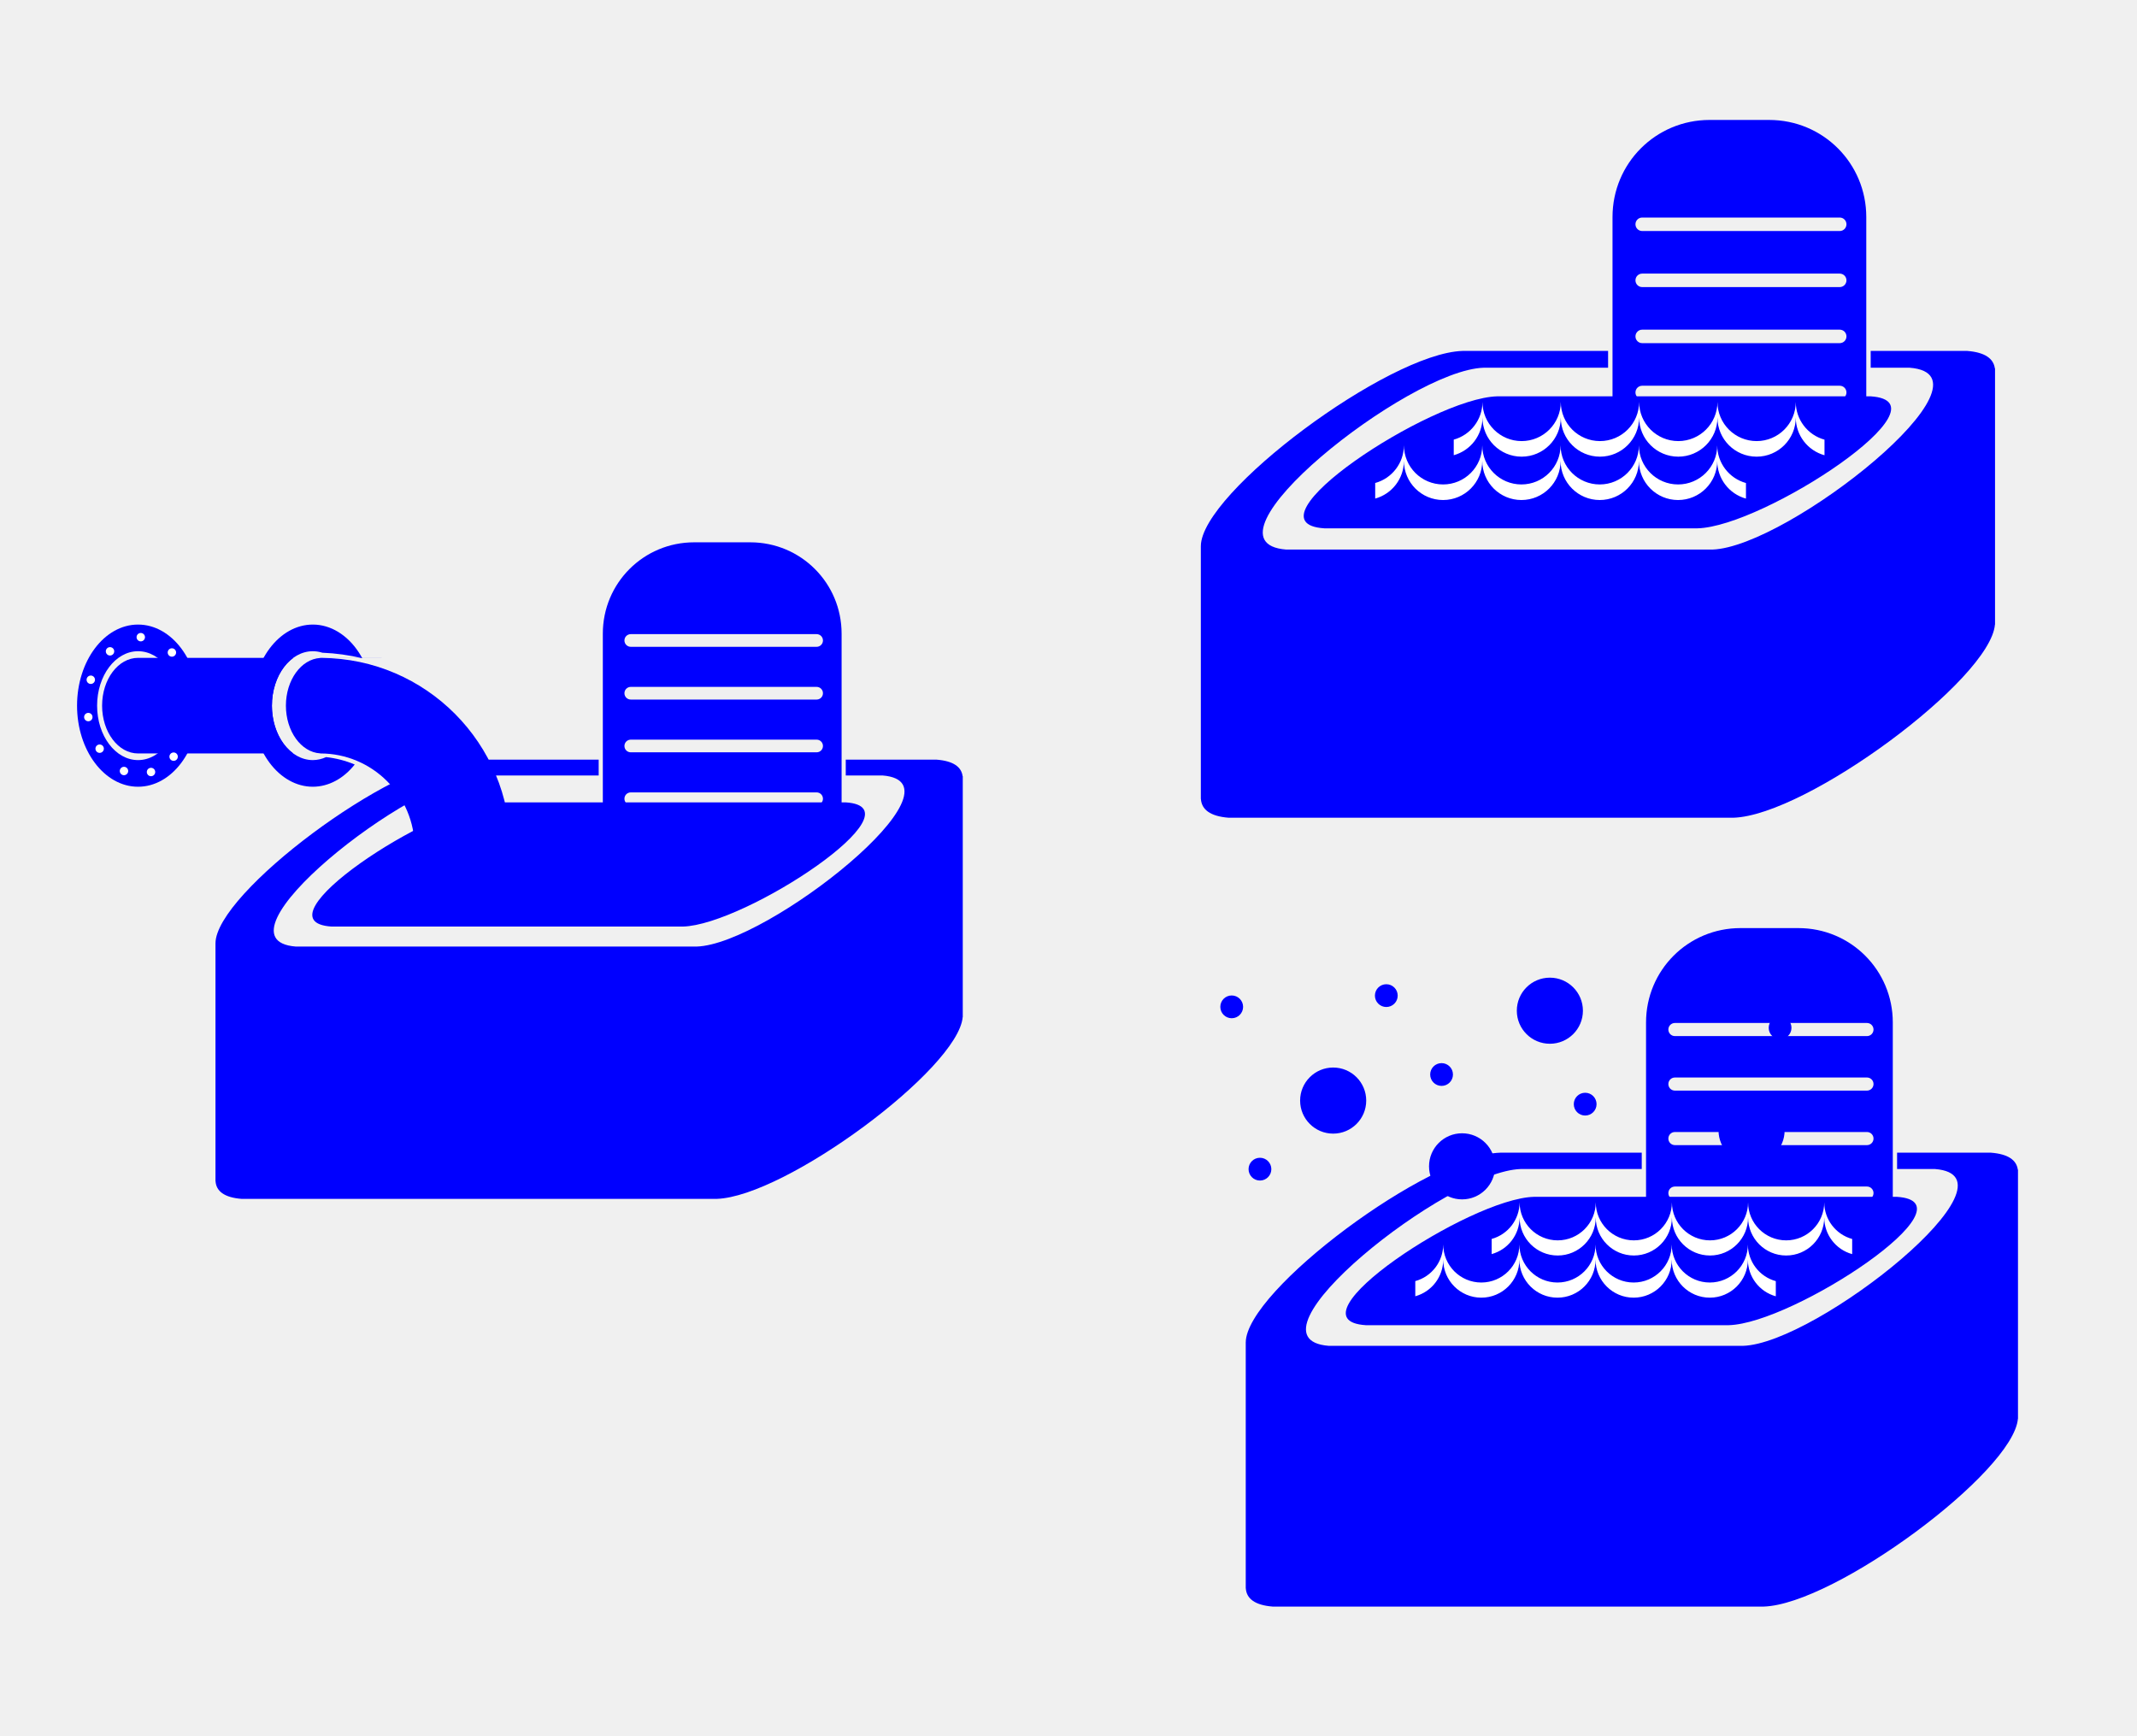
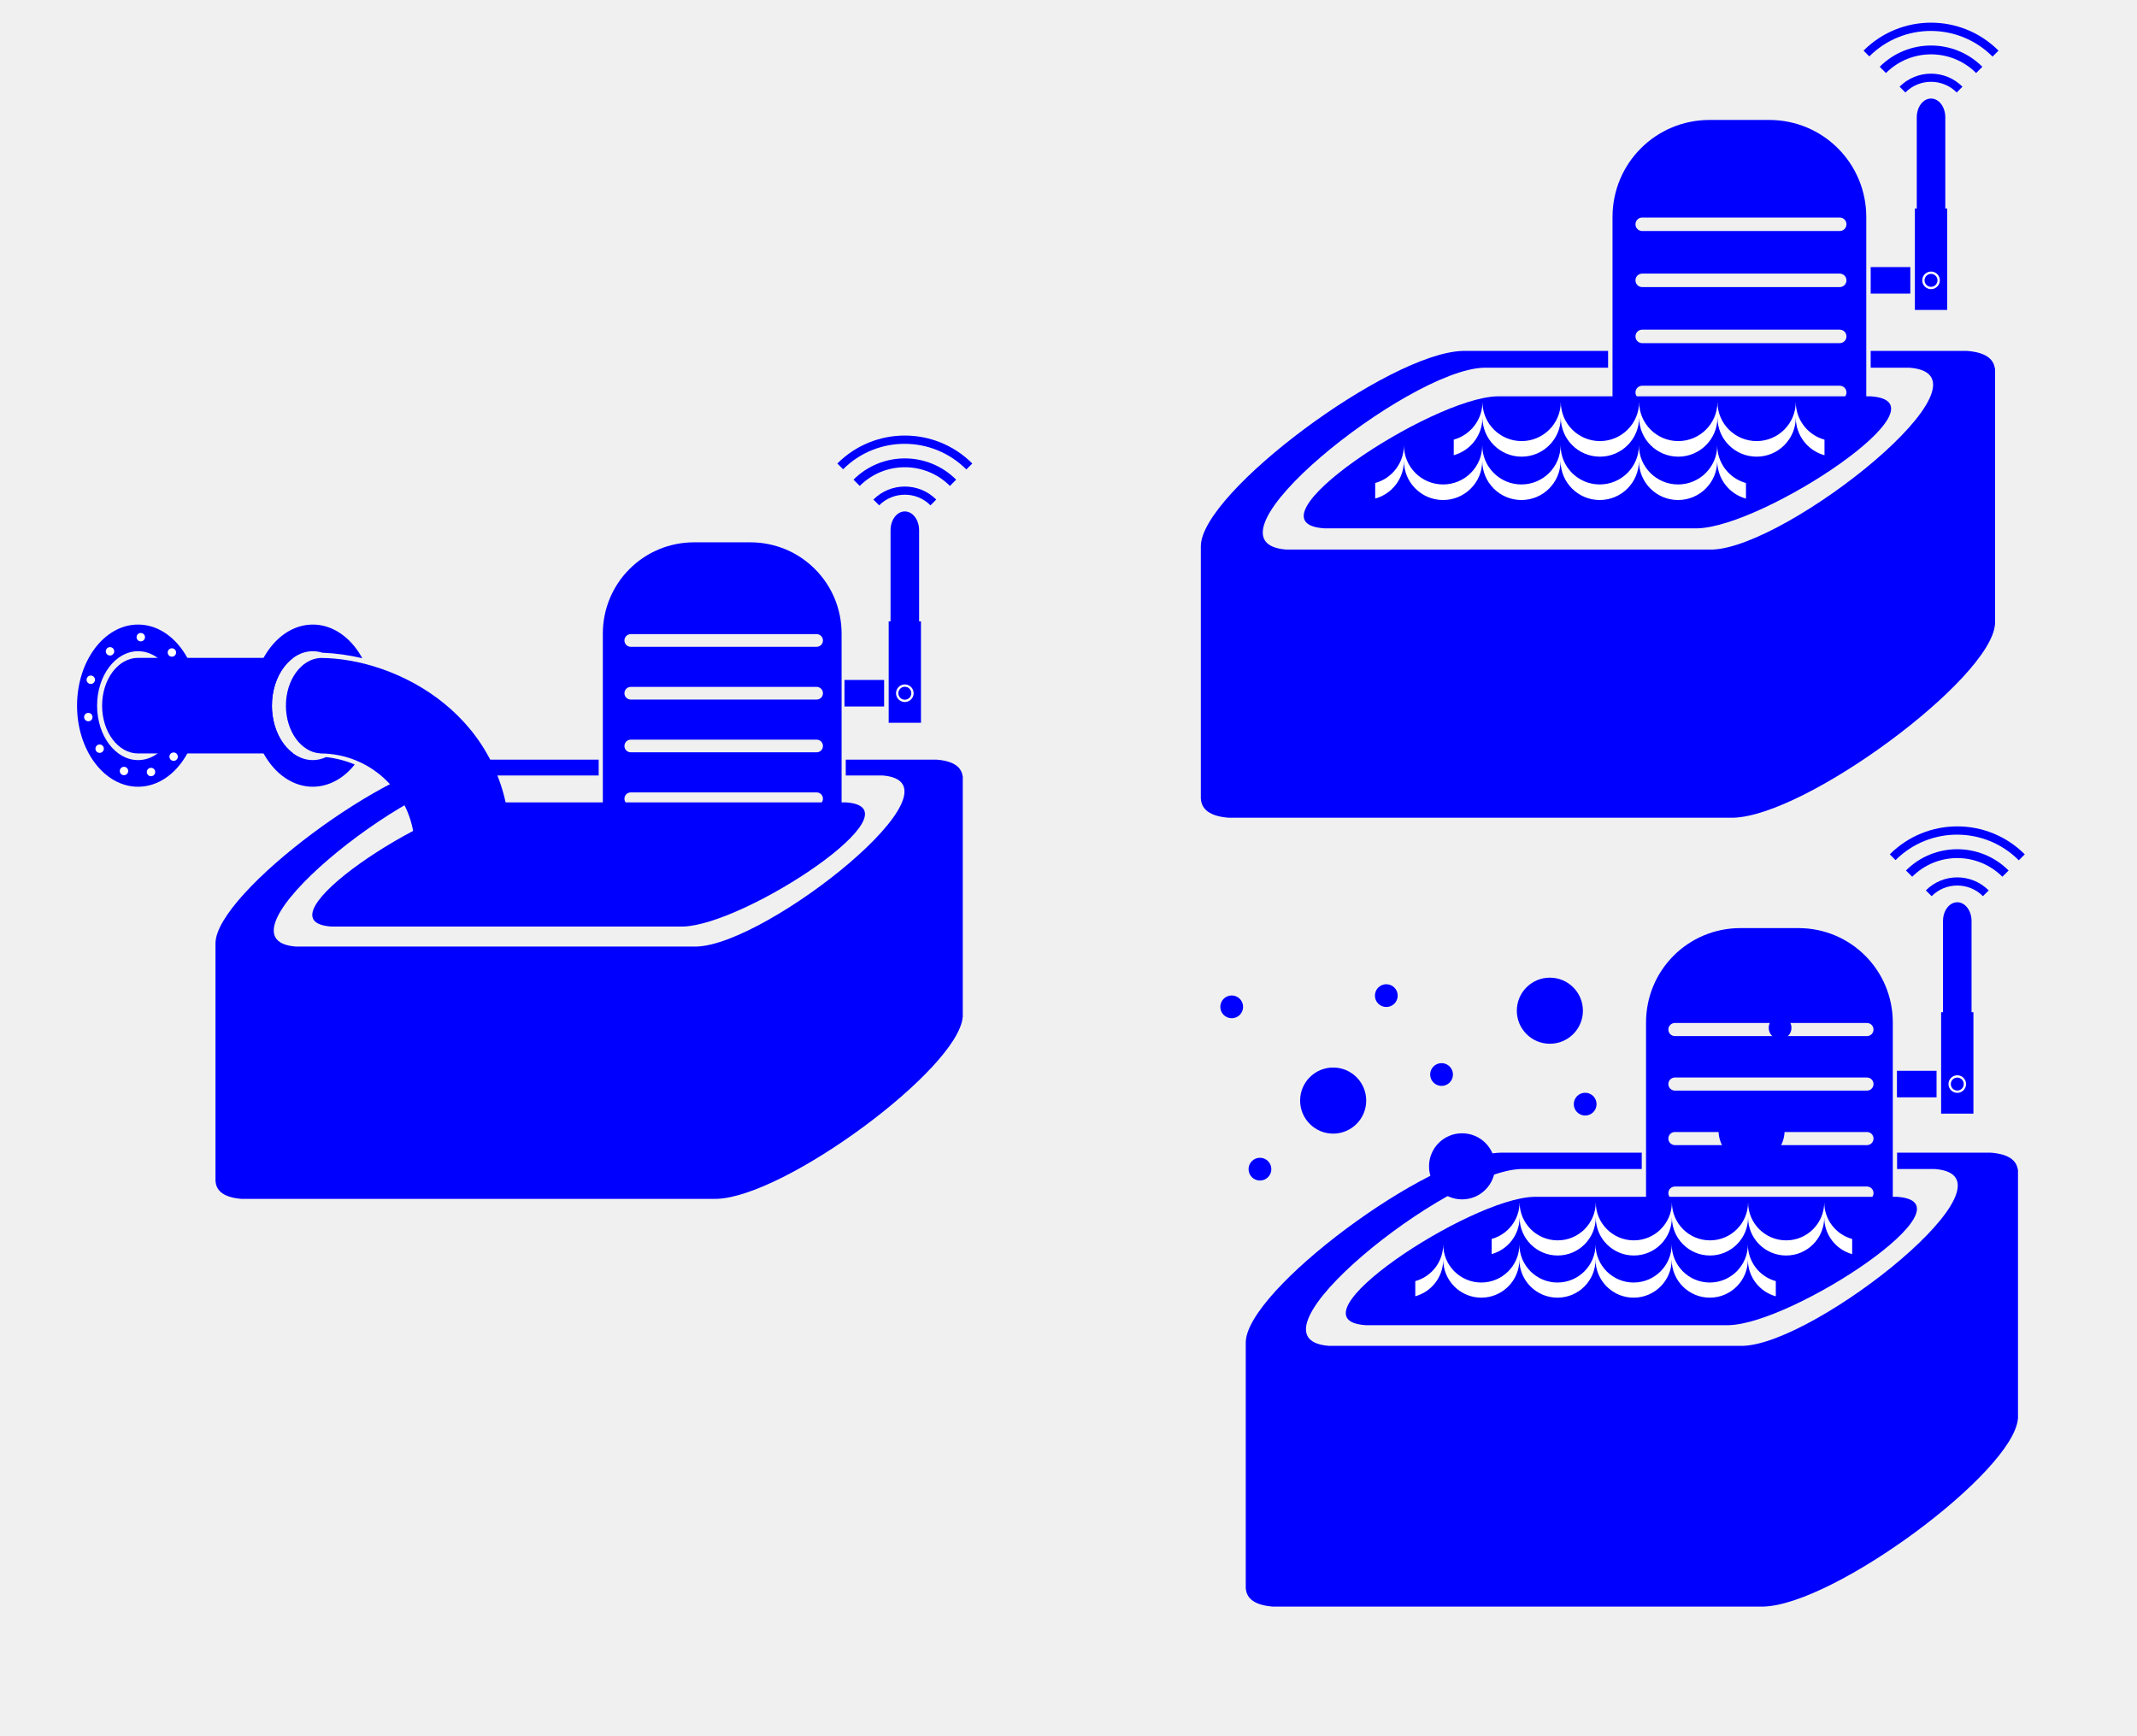
<svg xmlns="http://www.w3.org/2000/svg" width="655" height="532" viewBox="0 0 173.302 140.758" version="1.1" id="svg8" enable-background="new">
  <defs id="defs2" />
  <g id="layer1" transform="translate(0,-156.2416)">
    <g id="g4947" transform="matrix(1.437102,0,0,1.437102,-78.86557,-328.9053)">
      <path id="path4939" d="m 137.409,357.391 c -4.186,0.126 -14.761,7.999 -14.767,11.016 h -5.1e-4 v 14.269 h 0.004 c 0.04,0.589 0.514,0.977 1.564,1.058 h 28.483 c 4.134,-0.125 14.502,-7.807 14.761,-10.902 h 0.005 v -14.458 h -0.011 c -0.074,-0.547 -0.552,-0.905 -1.557,-0.983 h -0.996 -3.765 -0.688 v 0.948 h 0.688 1.511 c 5.326,0.415 -6.862,10.133 -11.14,10.262 h -24.041 c -5.326,-0.415 6.862,-10.133 11.14,-10.262 h 2.571 3.763 0.69 v -0.948 h -0.69 -3.763 z m 1.96,2.562 c -3.749,0.094 -14.429,7.148 -9.762,7.449 h 21.066 c 3.749,-0.094 14.429,-7.148 9.762,-7.449 h -15.5 z" style="opacity:1;fill:#0000ff;fill-opacity:1;fill-rule:nonzero;stroke:none;stroke-width:1.267;stroke-linecap:round;stroke-linejoin:round;stroke-miterlimit:4;stroke-dasharray:none;stroke-opacity:1;paint-order:markers fill stroke" />
      <path style="opacity:1;fill:#0000ff;fill-opacity:1;fill-rule:nonzero;stroke:none;stroke-width:16.918;stroke-linecap:round;stroke-linejoin:round;stroke-miterlimit:4;stroke-dasharray:none;stroke-opacity:1;paint-order:markers fill stroke" d="m 572.033,710.984 c -11.47,0 -20.703,9.234 -20.703,20.703 V 778 h 54.123 v -46.312 c 0,-11.47 -9.234,-20.703 -20.703,-20.703 z m -14.371,20.814 h 42.125 c 0.796,0 1.438,0.641 1.438,1.438 0,0.796 -0.641,1.438 -1.438,1.438 h -42.125 c -0.796,0 -1.438,-0.641 -1.438,-1.438 0,-0.796 0.641,-1.438 1.438,-1.438 z m 0,11.959 h 42.125 c 0.796,0 1.438,0.641 1.438,1.438 0,0.796 -0.641,1.438 -1.438,1.438 h -42.125 c -0.796,0 -1.438,-0.641 -1.438,-1.438 0,-0.796 0.641,-1.438 1.438,-1.438 z m 0,11.957 h 42.125 c 0.796,0 1.438,0.641 1.438,1.438 0,0.796 -0.641,1.438 -1.438,1.438 h -42.125 c -0.796,0 -1.438,-0.641 -1.438,-1.438 0,-0.796 0.641,-1.438 1.438,-1.438 z m 0,11.959 h 42.125 c 0.796,0 1.438,0.641 1.438,1.438 0,0.796 -0.641,1.438 -1.438,1.438 h -42.125 c -0.796,0 -1.438,-0.641 -1.438,-1.438 0,-0.796 0.641,-1.438 1.438,-1.438 z" transform="matrix(0.2645833,0,0,0.2645833,0,156.2416)" id="path4941" />
      <path id="path4943" d="m 134.102,362.716 a 2.21,2.21 0 0 1 -1.621,2.128 v 0.879 a 2.21,2.21 0 0 0 1.621,-2.128 2.21,2.21 0 0 0 2.21,2.21 2.21,2.21 0 0 0 2.21,-2.21 2.21,2.21 0 0 0 2.21,2.21 2.21,2.21 0 0 0 2.21,-2.21 2.21,2.21 0 0 0 2.21,2.21 2.21,2.21 0 0 0 2.21,-2.21 2.21,2.21 0 0 0 2.21,2.21 2.21,2.21 0 0 0 2.21,-2.209 2.21,2.21 0 0 0 1.621,2.129 v -0.879 a 2.21,2.21 0 0 1 -1.621,-2.129 2.21,2.21 0 0 1 -2.21,2.209 2.21,2.21 0 0 1 -2.21,-2.21 2.21,2.21 0 0 1 -2.21,2.21 2.21,2.21 0 0 1 -2.21,-2.21 2.21,2.21 0 0 1 -2.21,2.21 2.21,2.21 0 0 1 -2.21,-2.21 2.21,2.21 0 0 1 -2.21,2.21 2.21,2.21 0 0 1 -2.21,-2.21 z" style="opacity:1;fill:#ffffff;fill-opacity:1;fill-rule:nonzero;stroke:none;stroke-width:1.3;stroke-linecap:round;stroke-linejoin:round;stroke-miterlimit:4;stroke-dasharray:none;stroke-opacity:1;paint-order:markers fill stroke" />
      <path style="opacity:1;fill:#ffffff;fill-opacity:1;fill-rule:nonzero;stroke:none;stroke-width:1.3;stroke-linecap:round;stroke-linejoin:round;stroke-miterlimit:4;stroke-dasharray:none;stroke-opacity:1;paint-order:markers fill stroke" d="m 138.534,360.269 a 2.21,2.21 0 0 1 -1.621,2.128 v 0.879 a 2.21,2.21 0 0 0 1.621,-2.128 2.21,2.21 0 0 0 2.21,2.21 2.21,2.21 0 0 0 2.21,-2.21 2.21,2.21 0 0 0 2.21,2.21 2.21,2.21 0 0 0 2.21,-2.21 2.21,2.21 0 0 0 2.21,2.21 2.21,2.21 0 0 0 2.21,-2.21 2.21,2.21 0 0 0 2.21,2.21 2.21,2.21 0 0 0 2.21,-2.209 2.21,2.21 0 0 0 1.621,2.129 v -0.879 a 2.21,2.21 0 0 1 -1.621,-2.129 2.21,2.21 0 0 1 -2.21,2.209 2.21,2.21 0 0 1 -2.21,-2.21 2.21,2.21 0 0 1 -2.21,2.21 2.21,2.21 0 0 1 -2.21,-2.21 2.21,2.21 0 0 1 -2.21,2.21 2.21,2.21 0 0 1 -2.21,-2.21 2.21,2.21 0 0 1 -2.21,2.21 2.21,2.21 0 0 1 -2.21,-2.21 z" id="path4945" />
    </g>
    <g id="g5204" transform="matrix(1.397374,0,0,1.397374,8.143529,0.8078165)">
      <g id="g4957" transform="translate(-56.17305,-179.2587)">
        <path id="path4949" d="m 137.409,357.391 c -4.186,0.126 -14.761,7.999 -14.767,11.016 h -5.1e-4 v 14.269 h 0.004 c 0.04,0.589 0.514,0.977 1.564,1.058 h 28.483 c 4.134,-0.125 14.502,-7.807 14.761,-10.902 h 0.005 v -14.458 h -0.011 c -0.074,-0.547 -0.552,-0.905 -1.557,-0.983 h -0.996 -3.765 -0.688 v 0.948 h 0.688 1.511 c 5.326,0.415 -6.862,10.133 -11.14,10.262 h -24.041 c -5.326,-0.415 6.862,-10.133 11.14,-10.262 h 2.571 3.763 0.69 v -0.948 h -0.69 -3.763 z m 1.96,2.562 c -3.749,0.094 -14.429,7.148 -9.762,7.449 h 21.066 c 3.749,-0.094 14.429,-7.148 9.762,-7.449 h -15.5 z" style="opacity:1;fill:#0000ff;fill-opacity:1;fill-rule:nonzero;stroke:none;stroke-width:1.267;stroke-linecap:round;stroke-linejoin:round;stroke-miterlimit:4;stroke-dasharray:none;stroke-opacity:1;paint-order:markers fill stroke" />
        <path style="opacity:1;fill:#0000ff;fill-opacity:1;fill-rule:nonzero;stroke:none;stroke-width:16.918;stroke-linecap:round;stroke-linejoin:round;stroke-miterlimit:4;stroke-dasharray:none;stroke-opacity:1;paint-order:markers fill stroke" d="m 572.033,710.984 c -11.47,0 -20.703,9.234 -20.703,20.703 V 778 h 54.123 v -46.312 c 0,-11.47 -9.234,-20.703 -20.703,-20.703 z m -14.371,20.814 h 42.125 c 0.796,0 1.438,0.641 1.438,1.438 0,0.796 -0.641,1.438 -1.438,1.438 h -42.125 c -0.796,0 -1.438,-0.641 -1.438,-1.438 0,-0.796 0.641,-1.438 1.438,-1.438 z m 0,11.959 h 42.125 c 0.796,0 1.438,0.641 1.438,1.438 0,0.796 -0.641,1.438 -1.438,1.438 h -42.125 c -0.796,0 -1.438,-0.641 -1.438,-1.438 0,-0.796 0.641,-1.438 1.438,-1.438 z m 0,11.957 h 42.125 c 0.796,0 1.438,0.641 1.438,1.438 0,0.796 -0.641,1.438 -1.438,1.438 h -42.125 c -0.796,0 -1.438,-0.641 -1.438,-1.438 0,-0.796 0.641,-1.438 1.438,-1.438 z m 0,11.959 h 42.125 c 0.796,0 1.438,0.641 1.438,1.438 0,0.796 -0.641,1.438 -1.438,1.438 h -42.125 c -0.796,0 -1.438,-0.641 -1.438,-1.438 0,-0.796 0.641,-1.438 1.438,-1.438 z" transform="matrix(0.2645833,0,0,0.2645833,0,156.2416)" id="path4951" />
        <path id="path4953" d="m 134.102,362.716 a 2.21,2.21 0 0 1 -1.621,2.128 v 0.879 a 2.21,2.21 0 0 0 1.621,-2.128 2.21,2.21 0 0 0 2.21,2.21 2.21,2.21 0 0 0 2.21,-2.21 2.21,2.21 0 0 0 2.21,2.21 2.21,2.21 0 0 0 2.21,-2.21 2.21,2.21 0 0 0 2.21,2.21 2.21,2.21 0 0 0 2.21,-2.21 2.21,2.21 0 0 0 2.21,2.21 2.21,2.21 0 0 0 2.21,-2.209 2.21,2.21 0 0 0 1.621,2.129 v -0.879 a 2.21,2.21 0 0 1 -1.621,-2.129 2.21,2.21 0 0 1 -2.21,2.209 2.21,2.21 0 0 1 -2.21,-2.21 2.21,2.21 0 0 1 -2.21,2.21 2.21,2.21 0 0 1 -2.21,-2.21 2.21,2.21 0 0 1 -2.21,2.21 2.21,2.21 0 0 1 -2.21,-2.21 2.21,2.21 0 0 1 -2.21,2.21 2.21,2.21 0 0 1 -2.21,-2.21 z" style="opacity:1;fill:#ffffff;fill-opacity:1;fill-rule:nonzero;stroke:none;stroke-width:1.3;stroke-linecap:round;stroke-linejoin:round;stroke-miterlimit:4;stroke-dasharray:none;stroke-opacity:1;paint-order:markers fill stroke" />
        <path style="opacity:1;fill:#ffffff;fill-opacity:1;fill-rule:nonzero;stroke:none;stroke-width:1.3;stroke-linecap:round;stroke-linejoin:round;stroke-miterlimit:4;stroke-dasharray:none;stroke-opacity:1;paint-order:markers fill stroke" d="m 138.534,360.269 a 2.21,2.21 0 0 1 -1.621,2.128 v 0.879 a 2.21,2.21 0 0 0 1.621,-2.128 2.21,2.21 0 0 0 2.21,2.21 2.21,2.21 0 0 0 2.21,-2.21 2.21,2.21 0 0 0 2.21,2.21 2.21,2.21 0 0 0 2.21,-2.21 2.21,2.21 0 0 0 2.21,2.21 2.21,2.21 0 0 0 2.21,-2.21 2.21,2.21 0 0 0 2.21,2.21 2.21,2.21 0 0 0 2.21,-2.209 2.21,2.21 0 0 0 1.621,2.129 v -0.879 a 2.21,2.21 0 0 1 -1.621,-2.129 2.21,2.21 0 0 1 -2.21,2.209 2.21,2.21 0 0 1 -2.21,-2.21 2.21,2.21 0 0 1 -2.21,2.21 2.21,2.21 0 0 1 -2.21,-2.21 2.21,2.21 0 0 1 -2.21,2.21 2.21,2.21 0 0 1 -2.21,-2.21 2.21,2.21 0 0 1 -2.21,2.21 2.21,2.21 0 0 1 -2.21,-2.21 z" id="path4955" />
      </g>
      <path style="opacity:1;fill:#0000ff;fill-opacity:1;fill-rule:nonzero;stroke:none;stroke-width:4;stroke-linecap:round;stroke-linejoin:round;stroke-miterlimit:4;stroke-dasharray:none;stroke-opacity:1;paint-order:markers fill stroke" d="m 94.238,167.577 a 0.661,0.661 0 0 0 -0.661,0.661 0.661,0.661 0 0 0 0.661,0.661 0.661,0.661 0 0 0 0.661,-0.661 0.661,0.661 0 0 0 -0.661,-0.661 z m -10.12,0.397 a 1.918,1.918 0 0 0 -1.918,1.918 1.918,1.918 0 0 0 1.918,1.918 1.918,1.918 0 0 0 1.918,-1.918 1.918,1.918 0 0 0 -1.918,-1.918 z m -9.492,0.381 a 0.661,0.661 0 0 0 -0.661,0.661 0.661,0.661 0 0 0 0.661,0.661 0.661,0.661 0 0 0 0.661,-0.661 0.661,0.661 0 0 0 -0.661,-0.661 z m -8.972,0.652 a 0.661,0.661 0 0 0 -0.661,0.661 0.661,0.661 0 0 0 0.661,0.661 0.661,0.661 0 0 0 0.661,-0.661 0.661,0.661 0 0 0 -0.661,-0.661 z m 31.825,1.216 a 0.661,0.661 0 0 0 -0.661,0.661 0.661,0.661 0 0 0 0.661,0.661 0.661,0.661 0 0 0 0.661,-0.661 0.661,0.661 0 0 0 -0.661,-0.661 z m -6.681,1.587 a 0.661,0.661 0 0 0 -0.661,0.661 0.661,0.661 0 0 0 0.661,0.661 0.661,0.661 0 0 0 0.661,-0.661 0.661,0.661 0 0 0 -0.661,-0.661 z m -12.965,1.124 a 0.661,0.661 0 0 0 -0.661,0.661 0.661,0.661 0 0 0 0.661,0.661 0.661,0.661 0 0 0 0.661,-0.661 0.661,0.661 0 0 0 -0.661,-0.661 z m -6.291,0.256 a 1.918,1.918 0 0 0 -1.918,1.918 1.918,1.918 0 0 0 1.918,1.918 1.918,1.918 0 0 0 1.918,-1.918 1.918,1.918 0 0 0 -1.918,-1.918 z m 14.625,1.464 a 0.661,0.661 0 0 0 -0.661,0.661 0.661,0.661 0 0 0 0.661,0.661 0.661,0.661 0 0 0 0.661,-0.661 0.661,0.661 0 0 0 -0.661,-0.661 z m 9.657,0.267 a 1.918,1.918 0 0 0 -1.918,1.918 1.918,1.918 0 0 0 1.918,1.918 1.918,1.918 0 0 0 1.918,-1.918 1.918,1.918 0 0 0 -1.918,-1.918 z m -16.801,2.085 a 1.918,1.918 0 0 0 -1.918,1.918 1.918,1.918 0 0 0 1.918,1.918 1.918,1.918 0 0 0 1.918,-1.918 1.918,1.918 0 0 0 -1.918,-1.918 z M 67.293,178.427 a 0.661,0.661 0 0 0 -0.661,0.661 0.661,0.661 0 0 0 0.661,0.661 0.661,0.661 0 0 0 0.661,-0.661 0.661,0.661 0 0 0 -0.661,-0.661 z" id="path5001" />
    </g>
    <g id="g7075" transform="matrix(1.352205,0,0,1.352205,-75.94463,-137.3678)">
      <path style="opacity:1;fill:#0000ff;fill-opacity:1;fill-rule:nonzero;stroke:none;stroke-width:1.267;stroke-linecap:round;stroke-linejoin:round;stroke-miterlimit:4;stroke-dasharray:none;stroke-opacity:1;paint-order:markers fill stroke" d="m 83.854,262.695 c -4.186,0.126 -14.761,7.999 -14.767,11.016 h -5.1e-4 v 14.269 h 0.004 c 0.04,0.589 0.514,0.977 1.564,1.058 h 28.483 c 4.134,-0.125 14.502,-7.807 14.761,-10.902 h 0.005 v -14.458 h -0.011 c -0.074,-0.547 -0.552,-0.905 -1.557,-0.983 h -0.996 -3.765 -0.688 v 0.948 h 0.688 1.511 c 5.326,0.415 -6.862,10.133 -11.14,10.262 h -24.041 c -5.326,-0.415 6.862,-10.133 11.14,-10.262 h 2.571 3.763 0.69 v -0.948 h -0.69 -3.763 z m 1.96,2.562 c -3.749,0.094 -14.429,7.148 -9.762,7.449 h 21.066 c 3.749,-0.094 14.429,-7.148 9.762,-7.449 H 91.38 Z" id="path7019" />
      <g id="g7071" transform="matrix(0.2240012,0,0,0.2240319,104.7275,223.1087)">
-         <path id="path7021" d="m -131.057,149.447 v 0.028 a 9.628,12.796 0 0 0 -9.198,12.768 9.628,12.796 0 0 0 9.198,12.776 v 0.02 a 25.268,25.268 0 0 1 25.268,25.268 h 0.058 a 4.271,4.271 0 0 0 -0.058,0.671 4.271,4.271 0 0 0 4.272,4.272 4.271,4.271 0 0 0 4.272,-4.272 4.271,4.271 0 0 0 -0.056,-0.671 h 0.114 a 4.271,4.271 0 0 0 -0.058,0.671 4.271,4.271 0 0 0 4.272,4.272 4.271,4.271 0 0 0 4.271,-4.272 4.271,4.271 0 0 0 -0.055,-0.671 h 0.114 a 4.271,4.271 0 0 0 -0.058,0.671 4.271,4.271 0 0 0 4.272,4.272 4.271,4.271 0 0 0 4.272,-4.272 4.271,4.271 0 0 0 -0.055,-0.671 h 0.055 a 50.897,50.879 0 0 0 -50.53,-50.847 h 16.037 v -0.013 h -15.974 a 9.628,12.796 0 0 0 -0.149,0.01 50.897,50.879 0 0 0 -0.281,-0.01 z" style="opacity:1;fill:#0000ff;fill-opacity:1;fill-rule:nonzero;stroke:none;stroke-width:2.667;stroke-linecap:round;stroke-linejoin:round;stroke-miterlimit:4;stroke-dasharray:none;stroke-opacity:1;paint-order:markers fill stroke" />
+         <path id="path7021" d="m -131.057,149.475 c -5.14,0.305 -9.192,5.929 -9.198,12.768 0.003,6.842 4.055,12.47 9.198,12.776 v 0.02 c 13.955,0 25.268,11.313 25.268,25.268 h 0.058 c -0.037,0.222 -0.057,0.446 -0.058,0.671 -5e-5,2.359 1.912,4.272 4.272,4.272 2.359,5e-5 4.272,-1.912 4.272,-4.272 -9.04e-4,-0.225 -0.02,-0.449 -0.056,-0.671 h 0.114 c -0.037,0.222 -0.056,0.446 -0.058,0.671 -4.6e-5,2.359 1.912,4.272 4.272,4.272 2.359,-2.4e-4 4.271,-1.913 4.271,-4.272 -7.35e-4,-0.225 -0.019,-0.449 -0.055,-0.671 h 0.114 c -0.037,0.222 -0.057,0.446 -0.058,0.671 -4.6e-5,2.359 1.912,4.272 4.272,4.272 2.359,5e-5 4.272,-1.912 4.272,-4.272 -7.32e-4,-0.225 -0.019,-0.449 -0.055,-0.671 h 0.055 c 0.186,-35.349 -30.58,-50.838 -50.897,-50.832 z" style="opacity:1;fill:#0000ff;fill-opacity:1;fill-rule:nonzero;stroke:none;stroke-width:2.667;stroke-linecap:round;stroke-linejoin:round;stroke-miterlimit:4;stroke-dasharray:none;stroke-opacity:1;paint-order:markers fill stroke" />
        <path id="path7023" d="m -179.84,140.535 a 16.333,21.708 0 0 0 -16.333,21.708 16.333,21.708 0 0 0 16.333,21.708 16.333,21.708 0 0 0 16.333,-21.708 16.333,21.708 0 0 0 -16.333,-21.708 z m 0,7.134 a 10.965,14.574 0 0 1 10.965,14.574 10.965,14.574 0 0 1 -10.965,14.574 10.965,14.574 0 0 1 -10.965,-14.574 10.965,14.574 0 0 1 10.965,-14.574 z" style="opacity:1;fill:#0000ff;fill-opacity:1;fill-rule:nonzero;stroke:none;stroke-width:4.524;stroke-linecap:round;stroke-linejoin:round;stroke-miterlimit:4;stroke-dasharray:none;stroke-opacity:1;paint-order:markers fill stroke" />
        <path id="path7025" d="m -139.219,174.279 a 10.965,14.574 0 0 0 0.924,0.753 10.965,14.574 0 0 0 0.01,0.006 10.965,14.574 0 0 1 -0.934,-0.76 z" style="opacity:1;fill:#0000ff;fill-opacity:1;fill-rule:nonzero;stroke:none;stroke-width:2.667;stroke-linecap:round;stroke-linejoin:round;stroke-miterlimit:4;stroke-dasharray:none;stroke-opacity:1;paint-order:markers fill stroke" />
        <path id="path7027" d="m -140.092,173.399 a 10.965,14.574 0 0 0 0.864,0.872 10.965,14.574 0 0 0 0.01,0.008 10.965,14.574 0 0 1 -0.873,-0.88 z" style="opacity:1;fill:#0000ff;fill-opacity:1;fill-rule:nonzero;stroke:none;stroke-width:2.667;stroke-linecap:round;stroke-linejoin:round;stroke-miterlimit:4;stroke-dasharray:none;stroke-opacity:1;paint-order:markers fill stroke" />
        <path id="path7029" d="m -140.862,172.448 a 10.965,14.574 0 0 0 0.761,0.942 10.965,14.574 0 0 0 0.009,0.009 10.965,14.574 0 0 1 -0.77,-0.951 z" style="opacity:1;fill:#0000ff;fill-opacity:1;fill-rule:nonzero;stroke:none;stroke-width:2.667;stroke-linecap:round;stroke-linejoin:round;stroke-miterlimit:4;stroke-dasharray:none;stroke-opacity:1;paint-order:markers fill stroke" />
        <path id="path7031" d="m -141.503,171.488 a 10.965,14.574 0 0 0 0.6,0.908 10.965,14.574 0 0 0 0.008,0.01 10.965,14.574 0 0 1 -0.608,-0.918 z" style="opacity:1;fill:#0000ff;fill-opacity:1;fill-rule:nonzero;stroke:none;stroke-width:2.667;stroke-linecap:round;stroke-linejoin:round;stroke-miterlimit:4;stroke-dasharray:none;stroke-opacity:1;paint-order:markers fill stroke" />
        <path id="path7033" d="m -142.068,170.482 a 10.965,14.574 0 0 0 0.441,0.82 10.965,14.574 0 0 0 0.006,0.009 10.965,14.574 0 0 1 -0.448,-0.829 z" style="opacity:1;fill:#0000ff;fill-opacity:1;fill-rule:nonzero;stroke:none;stroke-width:2.667;stroke-linecap:round;stroke-linejoin:round;stroke-miterlimit:4;stroke-dasharray:none;stroke-opacity:1;paint-order:markers fill stroke" />
        <path id="path7035" d="m -142.804,168.866 a 10.965,14.574 0 0 0 0.54,1.251 10.965,14.574 0 0 0 0.004,0.008 10.965,14.574 0 0 1 -0.544,-1.258 z" style="opacity:1;fill:#0000ff;fill-opacity:1;fill-rule:nonzero;stroke:none;stroke-width:2.667;stroke-linecap:round;stroke-linejoin:round;stroke-miterlimit:4;stroke-dasharray:none;stroke-opacity:1;paint-order:markers fill stroke" />
        <path id="path7037" d="m -143.12,167.931 a 10.965,14.574 0 0 0 0.311,0.922 10.965,14.574 0 0 0 0.006,0.013 10.965,14.574 0 0 1 -0.316,-0.935 z" style="opacity:1;fill:#0000ff;fill-opacity:1;fill-rule:nonzero;stroke:none;stroke-width:2.667;stroke-linecap:round;stroke-linejoin:round;stroke-miterlimit:4;stroke-dasharray:none;stroke-opacity:1;paint-order:markers fill stroke" />
        <path id="path7039" d="m -143.47,166.676 a 10.965,14.574 0 0 0 0.212,0.848 10.965,14.574 0 0 0 0.003,0.007 10.965,14.574 0 0 1 -0.215,-0.855 z" style="opacity:1;fill:#0000ff;fill-opacity:1;fill-rule:nonzero;stroke:none;stroke-width:2.667;stroke-linecap:round;stroke-linejoin:round;stroke-miterlimit:4;stroke-dasharray:none;stroke-opacity:1;paint-order:markers fill stroke" />
        <path id="path7041" d="m -143.761,165.208 a 10.965,14.574 0 0 0 0.158,0.934 10.965,14.574 0 0 0 0.002,0.009 10.965,14.574 0 0 1 -0.16,-0.943 z" style="opacity:1;fill:#0000ff;fill-opacity:1;fill-rule:nonzero;stroke:none;stroke-width:2.667;stroke-linecap:round;stroke-linejoin:round;stroke-miterlimit:4;stroke-dasharray:none;stroke-opacity:1;paint-order:markers fill stroke" />
        <path id="path7043" d="m -143.937,163.695 a 10.965,14.574 0 0 0 0.094,1.025 10.965,14.574 0 0 0 0.002,0.01 10.965,14.574 0 0 1 -0.096,-1.035 z" style="opacity:1;fill:#0000ff;fill-opacity:1;fill-rule:nonzero;stroke:none;stroke-width:2.667;stroke-linecap:round;stroke-linejoin:round;stroke-miterlimit:4;stroke-dasharray:none;stroke-opacity:1;paint-order:markers fill stroke" />
        <path id="path7045" d="m -144.002,162.243 a 10.965,14.574 0 0 0 0.027,1.031 10.965,14.574 0 0 0 0.001,0.01 10.965,14.574 0 0 1 -0.028,-1.041 z" style="opacity:1;fill:#0000ff;fill-opacity:1;fill-rule:nonzero;stroke:none;stroke-width:2.667;stroke-linecap:round;stroke-linejoin:round;stroke-miterlimit:4;stroke-dasharray:none;stroke-opacity:1;paint-order:markers fill stroke" />
        <path id="path7047" d="m -138.282,149.462 a 10.965,14.574 0 0 0 -0.68,0.518 10.965,14.574 0 0 0 -0.891,0.847 10.965,14.574 0 0 0 -0.823,0.961 10.965,14.574 0 0 0 -0.747,1.066 10.965,14.574 0 0 0 -0.664,1.16 10.965,14.574 0 0 0 -0.573,1.242 10.965,14.574 0 0 0 -0.477,1.312 10.965,14.574 0 0 0 -0.376,1.368 10.965,14.574 0 0 0 -0.271,1.411 10.965,14.574 0 0 0 -0.164,1.441 10.965,14.574 0 0 0 -0.055,1.455 10.965,14.574 0 0 1 5.72,-12.781 z" style="opacity:1;fill:#0000ff;fill-opacity:1;fill-rule:nonzero;stroke:none;stroke-width:2.667;stroke-linecap:round;stroke-linejoin:round;stroke-miterlimit:4;stroke-dasharray:none;stroke-opacity:1;paint-order:markers fill stroke" />
        <path id="path7049" d="m -138.263,149.447 h -41.576 a 9.628,12.796 0 0 0 -9.628,12.796 9.628,12.796 0 0 0 9.628,12.796 h 41.556 a 10.965,14.574 0 0 1 -5.2e-4,-5.3e-4 10.965,14.574 0 0 1 -0.01,-0.006 10.965,14.574 0 0 1 -0.924,-0.753 10.965,14.574 0 0 1 -0.01,-0.008 10.965,14.574 0 0 1 -0.864,-0.872 10.965,14.574 0 0 1 -0.009,-0.009 10.965,14.574 0 0 1 -0.761,-0.942 10.965,14.574 0 0 1 -0.034,-0.042 10.965,14.574 0 0 1 -0.008,-0.01 10.965,14.574 0 0 1 -0.6,-0.908 10.965,14.574 0 0 1 -0.117,-0.177 10.965,14.574 0 0 1 -0.006,-0.009 10.965,14.574 0 0 1 -0.441,-0.82 10.965,14.574 0 0 1 -0.192,-0.357 10.965,14.574 0 0 1 -0.004,-0.008 10.965,14.574 0 0 1 -0.54,-1.251 10.965,14.574 0 0 1 -0.006,-0.013 10.965,14.574 0 0 1 -0.311,-0.922 10.965,14.574 0 0 1 -0.134,-0.4 10.965,14.574 0 0 1 -0.003,-0.007 10.965,14.574 0 0 1 -0.212,-0.848 10.965,14.574 0 0 1 -0.131,-0.525 10.965,14.574 0 0 1 -0.002,-0.009 10.965,14.574 0 0 1 -0.158,-0.934 10.965,14.574 0 0 1 -0.081,-0.478 10.965,14.574 0 0 1 -0.002,-0.01 10.965,14.574 0 0 1 -0.094,-1.025 10.965,14.574 0 0 1 -0.037,-0.411 10.965,14.574 0 0 1 -0.001,-0.01 10.965,14.574 0 0 1 -0.027,-1.031 10.965,14.574 0 0 1 0.055,-1.455 10.965,14.574 0 0 1 0.164,-1.441 10.965,14.574 0 0 1 0.271,-1.411 10.965,14.574 0 0 1 0.376,-1.368 10.965,14.574 0 0 1 0.477,-1.312 10.965,14.574 0 0 1 0.573,-1.242 10.965,14.574 0 0 1 0.664,-1.16 10.965,14.574 0 0 1 0.747,-1.066 10.965,14.574 0 0 1 0.823,-0.961 10.965,14.574 0 0 1 0.891,-0.847 10.965,14.574 0 0 1 0.68,-0.518 10.965,14.574 0 0 1 0.019,-0.015 z" style="opacity:1;fill:#0000ff;fill-opacity:1;fill-rule:nonzero;stroke:none;stroke-width:2.667;stroke-linecap:round;stroke-linejoin:round;stroke-miterlimit:4;stroke-dasharray:none;stroke-opacity:1;paint-order:markers fill stroke" />
-         <path id="path7051" d="m -133.037,140.535 a 16.333,21.708 0 0 0 -16.333,21.708 16.333,21.708 0 0 0 16.333,21.708 16.333,21.708 0 0 0 11.207,-5.952 27.493,27.493 0 0 0 -7.667,-1.981 10.965,14.574 0 0 1 -3.539,0.799 10.965,14.574 0 0 1 -10.965,-14.574 10.965,14.574 0 0 1 10.965,-14.574 10.965,14.574 0 0 1 2.284,0.326 h 10.024 a 16.333,21.708 0 0 0 -12.308,-7.46 z m 2.325,7.474 a 10.965,14.574 0 0 1 0.178,0.06 55.379,55.359 0 0 1 10.728,1.48 16.333,21.708 0 0 0 -0.913,-1.54 z" style="opacity:1;fill:#0000ff;fill-opacity:1;fill-rule:nonzero;stroke:none;stroke-width:4.524;stroke-linecap:round;stroke-linejoin:round;stroke-miterlimit:4;stroke-dasharray:none;stroke-opacity:1;paint-order:markers fill stroke" />
+         <path id="path7051" d="m -133.037,140.535 c -9.02,1.4e-4 -16.333,9.719 -16.333,21.708 6e-5,11.989 7.312,21.708 16.333,21.708 4.17,-0.01 8.18,-2.139 11.207,-5.952 -2.447,-1.027 -5.029,-1.694 -7.667,-1.981 -1.139,0.523 -2.335,0.793 -3.539,0.799 -6.056,4e-5 -10.965,-6.525 -10.965,-14.574 -1e-4,-8.049 4.909,-14.574 10.965,-14.574 0.768,0.002 1.533,0.111 2.284,0.326 h 10.024 c -3.099,-4.734 -7.587,-7.454 -12.308,-7.46 z m 2.284,7.46 c 0.06,0.019 0.16,0.054 0.22,0.074 3.616,0.142 7.209,0.638 10.728,1.48 -0.287,-0.532 -0.601,-1.06 -0.923,-1.554 z" style="opacity:1;fill:#0000ff;fill-opacity:1;fill-rule:nonzero;stroke:none;stroke-width:4.524;stroke-linecap:round;stroke-linejoin:round;stroke-miterlimit:4;stroke-dasharray:none;stroke-opacity:1;paint-order:markers fill stroke" />
        <circle r="1.124" cy="143.909" cx="-179.112" id="circle7053" style="opacity:1;fill:#ffffff;fill-opacity:1;fill-rule:nonzero;stroke:none;stroke-width:4;stroke-linecap:round;stroke-linejoin:round;stroke-miterlimit:4;stroke-dasharray:none;stroke-opacity:1;paint-order:markers fill stroke" />
        <circle style="opacity:1;fill:#ffffff;fill-opacity:1;fill-rule:nonzero;stroke:none;stroke-width:4;stroke-linecap:round;stroke-linejoin:round;stroke-miterlimit:4;stroke-dasharray:none;stroke-opacity:1;paint-order:markers fill stroke" id="circle7055" cx="-187.346" cy="147.7" r="1.124" />
        <circle r="1.124" cy="155.308" cx="-192.496" id="circle7057" style="opacity:1;fill:#ffffff;fill-opacity:1;fill-rule:nonzero;stroke:none;stroke-width:4;stroke-linecap:round;stroke-linejoin:round;stroke-miterlimit:4;stroke-dasharray:none;stroke-opacity:1;paint-order:markers fill stroke" />
        <circle style="opacity:1;fill:#ffffff;fill-opacity:1;fill-rule:nonzero;stroke:none;stroke-width:4;stroke-linecap:round;stroke-linejoin:round;stroke-miterlimit:4;stroke-dasharray:none;stroke-opacity:1;paint-order:markers fill stroke" id="circle7059" cx="-193.157" cy="165.301" r="1.124" />
        <circle r="1.124" cy="173.761" cx="-190.121" id="circle7061" style="opacity:1;fill:#ffffff;fill-opacity:1;fill-rule:nonzero;stroke:none;stroke-width:4;stroke-linecap:round;stroke-linejoin:round;stroke-miterlimit:4;stroke-dasharray:none;stroke-opacity:1;paint-order:markers fill stroke" />
        <circle style="opacity:1;fill:#ffffff;fill-opacity:1;fill-rule:nonzero;stroke:none;stroke-width:4;stroke-linecap:round;stroke-linejoin:round;stroke-miterlimit:4;stroke-dasharray:none;stroke-opacity:1;paint-order:markers fill stroke" id="circle7063" cx="-183.607" cy="179.737" r="1.124" />
        <circle r="1.124" cy="180.008" cx="-176.37" id="circle7065" style="opacity:1;fill:#ffffff;fill-opacity:1;fill-rule:nonzero;stroke:none;stroke-width:4;stroke-linecap:round;stroke-linejoin:round;stroke-miterlimit:4;stroke-dasharray:none;stroke-opacity:1;paint-order:markers fill stroke" />
        <circle style="opacity:1;fill:#ffffff;fill-opacity:1;fill-rule:nonzero;stroke:none;stroke-width:4;stroke-linecap:round;stroke-linejoin:round;stroke-miterlimit:4;stroke-dasharray:none;stroke-opacity:1;paint-order:markers fill stroke" id="circle7067" cx="-170.777" cy="148.01" r="1.124" />
        <circle r="1.124" cy="175.898" cx="-170.316" id="circle7069" style="opacity:1;fill:#ffffff;fill-opacity:1;fill-rule:nonzero;stroke:none;stroke-width:4;stroke-linecap:round;stroke-linejoin:round;stroke-miterlimit:4;stroke-dasharray:none;stroke-opacity:1;paint-order:markers fill stroke" />
      </g>
      <path id="path7073" d="m 97.795,249.66 c -3.035,0 -5.478,2.443 -5.478,5.478 v 12.254 h 14.32 v -12.254 c 0,-3.035 -2.443,-5.478 -5.478,-5.478 z m -3.802,5.507 h 11.146 c 0.211,0 0.38,0.17 0.38,0.38 0,0.211 -0.17,0.38 -0.38,0.38 H 93.993 c -0.211,0 -0.38,-0.17 -0.38,-0.38 0,-0.211 0.17,-0.38 0.38,-0.38 z m 0,3.164 h 11.146 c 0.211,0 0.38,0.17 0.38,0.38 0,0.211 -0.17,0.38 -0.38,0.38 H 93.993 c -0.211,0 -0.38,-0.17 -0.38,-0.38 0,-0.211 0.17,-0.38 0.38,-0.38 z m 0,3.164 h 11.146 c 0.211,0 0.38,0.17 0.38,0.38 0,0.211 -0.17,0.38 -0.38,0.38 H 93.993 c -0.211,0 -0.38,-0.17 -0.38,-0.38 0,-0.211 0.17,-0.38 0.38,-0.38 z m 0,3.164 h 11.146 c 0.211,0 0.38,0.17 0.38,0.38 0,0.211 -0.17,0.38 -0.38,0.38 H 93.993 c -0.211,0 -0.38,-0.17 -0.38,-0.38 0,-0.211 0.17,-0.38 0.38,-0.38 z" style="opacity:1;fill:#0000ff;fill-opacity:1;fill-rule:nonzero;stroke:none;stroke-width:4.476;stroke-linecap:round;stroke-linejoin:round;stroke-miterlimit:4;stroke-dasharray:none;stroke-opacity:1;paint-order:markers fill stroke" />
    </g>
+     <g id="g7536" transform="translate(-67.81864,39.76822)">
+       <path style="opacity:1;fill:#0000ff;fill-opacity:1;fill-rule:nonzero;stroke:none;stroke-width:36;stroke-linecap:round;stroke-linejoin:round;stroke-miterlimit:4;stroke-dasharray:none;stroke-opacity:1;paint-order:markers fill stroke" d="m 229.89,120.579 a 7.739,7.739 0 0 0 -10.945,0 l 0.468,0.468 a 7.067,7.056 45 0 1 9.986,0.008 7.067,7.056 45 0 1 0.007,0.008 z m -1.31,1.31 a 5.887,5.887 0 0 0 -8.325,0 l 0.507,0.507 a 5.171,5.171 0 0 1 7.312,-3.7e-4 z m -1.614,1.614 a 3.605,3.605 0 0 0 -5.098,0 l 0.468,0.468 a 2.943,2.943 0 0 1 4.163,0 z" id="path7526" />
+       <rect style="opacity:1;fill:#0000ff;fill-opacity:1;fill-rule:nonzero;stroke:none;stroke-width:3.266;stroke-linecap:round;stroke-linejoin:round;stroke-miterlimit:4;stroke-dasharray:none;stroke-opacity:1;paint-order:markers fill stroke" id="rect7528" width="3.212" height="2.152" x="219.525" y="138.134" ry="0" />
+       <path style="opacity:1;fill:#0000ff;fill-opacity:1;fill-rule:nonzero;stroke:none;stroke-width:2.462;stroke-linecap:round;stroke-linejoin:round;stroke-miterlimit:4;stroke-dasharray:none;stroke-opacity:1;paint-order:markers fill stroke" d="m 224.418,124.465 c -0.641,0 -1.158,0.68 -1.158,1.524 v 7.393 h -0.152 v 8.226 h 2.619 v -8.226 h -0.152 v -7.393 c 0,-0.845 -0.516,-1.524 -1.158,-1.524 z" id="path7530" />
+       <circle style="opacity:1;fill:#ffffff;fill-opacity:1;fill-rule:nonzero;stroke:none;stroke-width:4;stroke-linecap:round;stroke-linejoin:round;stroke-miterlimit:4;stroke-dasharray:none;stroke-opacity:1;paint-order:markers fill stroke" id="circle7532" cx="224.418" cy="139.21" r="0.713" />
+       <circle r="0.526" cy="139.21" cx="224.418" id="circle7534" style="opacity:1;fill:#0000ff;fill-opacity:1;fill-rule:nonzero;stroke:none;stroke-width:2.951;stroke-linecap:round;stroke-linejoin:round;stroke-miterlimit:4;stroke-dasharray:none;stroke-opacity:1;paint-order:markers fill stroke" />
+     </g>
+     <g transform="translate(-69.19591,104.9495)" id="g886">
+       <g id="g909" transform="translate(3.505729)">
+         <path style="opacity:1;fill:#0000ff;fill-opacity:1;fill-rule:nonzero;stroke:none;stroke-width:36;stroke-linecap:round;stroke-linejoin:round;stroke-miterlimit:4;stroke-dasharray:none;stroke-opacity:1;paint-order:markers fill stroke" d="m 229.89,120.579 a 7.739,7.739 0 0 0 -10.945,0 l 0.468,0.468 a 7.067,7.056 45 0 1 9.986,0.008 7.067,7.056 45 0 1 0.007,0.008 z m -1.31,1.31 a 5.887,5.887 0 0 0 -8.325,0 l 0.507,0.507 a 5.171,5.171 0 0 1 7.312,-3.7e-4 z m -1.614,1.614 a 3.605,3.605 0 0 0 -5.098,0 l 0.468,0.468 a 2.943,2.943 0 0 1 4.163,0 z" id="path876" />
+         <rect style="opacity:1;fill:#0000ff;fill-opacity:1;fill-rule:nonzero;stroke:none;stroke-width:3.266;stroke-linecap:round;stroke-linejoin:round;stroke-miterlimit:4;stroke-dasharray:none;stroke-opacity:1;paint-order:markers fill stroke" id="rect878" width="3.212" height="2.152" x="219.525" y="138.134" ry="0" />
+         <path style="opacity:1;fill:#0000ff;fill-opacity:1;fill-rule:nonzero;stroke:none;stroke-width:2.462;stroke-linecap:round;stroke-linejoin:round;stroke-miterlimit:4;stroke-dasharray:none;stroke-opacity:1;paint-order:markers fill stroke" d="m 224.418,124.465 c -0.641,0 -1.158,0.68 -1.158,1.524 v 7.393 h -0.152 v 8.226 h 2.619 v -8.226 h -0.152 v -7.393 c 0,-0.845 -0.516,-1.524 -1.158,-1.524 z" id="path880" />
+         <circle style="opacity:1;fill:#ffffff;fill-opacity:1;fill-rule:nonzero;stroke:none;stroke-width:4;stroke-linecap:round;stroke-linejoin:round;stroke-miterlimit:4;stroke-dasharray:none;stroke-opacity:1;paint-order:markers fill stroke" id="circle882" cx="224.418" cy="139.21" r="0.713" />
+         <circle r="0.526" cy="139.21" cx="224.418" id="circle884" style="opacity:1;fill:#0000ff;fill-opacity:1;fill-rule:nonzero;stroke:none;stroke-width:2.951;stroke-linecap:round;stroke-linejoin:round;stroke-miterlimit:4;stroke-dasharray:none;stroke-opacity:1;paint-order:markers fill stroke" />
+       </g>
+     </g>
+     <g id="g7536-3" transform="translate(-151.0399,73.25308)">
+       <path style="opacity:1;fill:#0000ff;fill-opacity:1;fill-rule:nonzero;stroke:none;stroke-width:36;stroke-linecap:round;stroke-linejoin:round;stroke-miterlimit:4;stroke-dasharray:none;stroke-opacity:1;paint-order:markers fill stroke" d="m 229.89,120.579 a 7.739,7.739 0 0 0 -10.945,0 l 0.468,0.468 a 7.067,7.056 45 0 1 9.986,0.008 7.067,7.056 45 0 1 0.007,0.008 z m -1.31,1.31 a 5.887,5.887 0 0 0 -8.325,0 l 0.507,0.507 a 5.171,5.171 0 0 1 7.312,-3.7e-4 z m -1.614,1.614 a 3.605,3.605 0 0 0 -5.098,0 l 0.468,0.468 a 2.943,2.943 0 0 1 4.163,0 z" id="path7526-9" />
+       <rect style="opacity:1;fill:#0000ff;fill-opacity:1;fill-rule:nonzero;stroke:none;stroke-width:3.266;stroke-linecap:round;stroke-linejoin:round;stroke-miterlimit:4;stroke-dasharray:none;stroke-opacity:1;paint-order:markers fill stroke" id="rect7528-6" width="3.212" height="2.152" x="219.525" y="138.134" ry="0" />
+       <path style="opacity:1;fill:#0000ff;fill-opacity:1;fill-rule:nonzero;stroke:none;stroke-width:2.462;stroke-linecap:round;stroke-linejoin:round;stroke-miterlimit:4;stroke-dasharray:none;stroke-opacity:1;paint-order:markers fill stroke" d="m 224.418,124.465 c -0.641,0 -1.158,0.68 -1.158,1.524 v 7.393 h -0.152 v 8.226 h 2.619 v -8.226 h -0.152 v -7.393 c 0,-0.845 -0.516,-1.524 -1.158,-1.524 z" id="path7530-1" />
+       <circle style="opacity:1;fill:#ffffff;fill-opacity:1;fill-rule:nonzero;stroke:none;stroke-width:4;stroke-linecap:round;stroke-linejoin:round;stroke-miterlimit:4;stroke-dasharray:none;stroke-opacity:1;paint-order:markers fill stroke" id="circle7532-8" cx="224.418" cy="139.21" r="0.713" />
+       <circle r="0.526" cy="139.21" cx="224.418" id="circle7534-3" style="opacity:1;fill:#0000ff;fill-opacity:1;fill-rule:nonzero;stroke:none;stroke-width:2.951;stroke-linecap:round;stroke-linejoin:round;stroke-miterlimit:4;stroke-dasharray:none;stroke-opacity:1;paint-order:markers fill stroke" />
+     </g>
  </g>
</svg>
